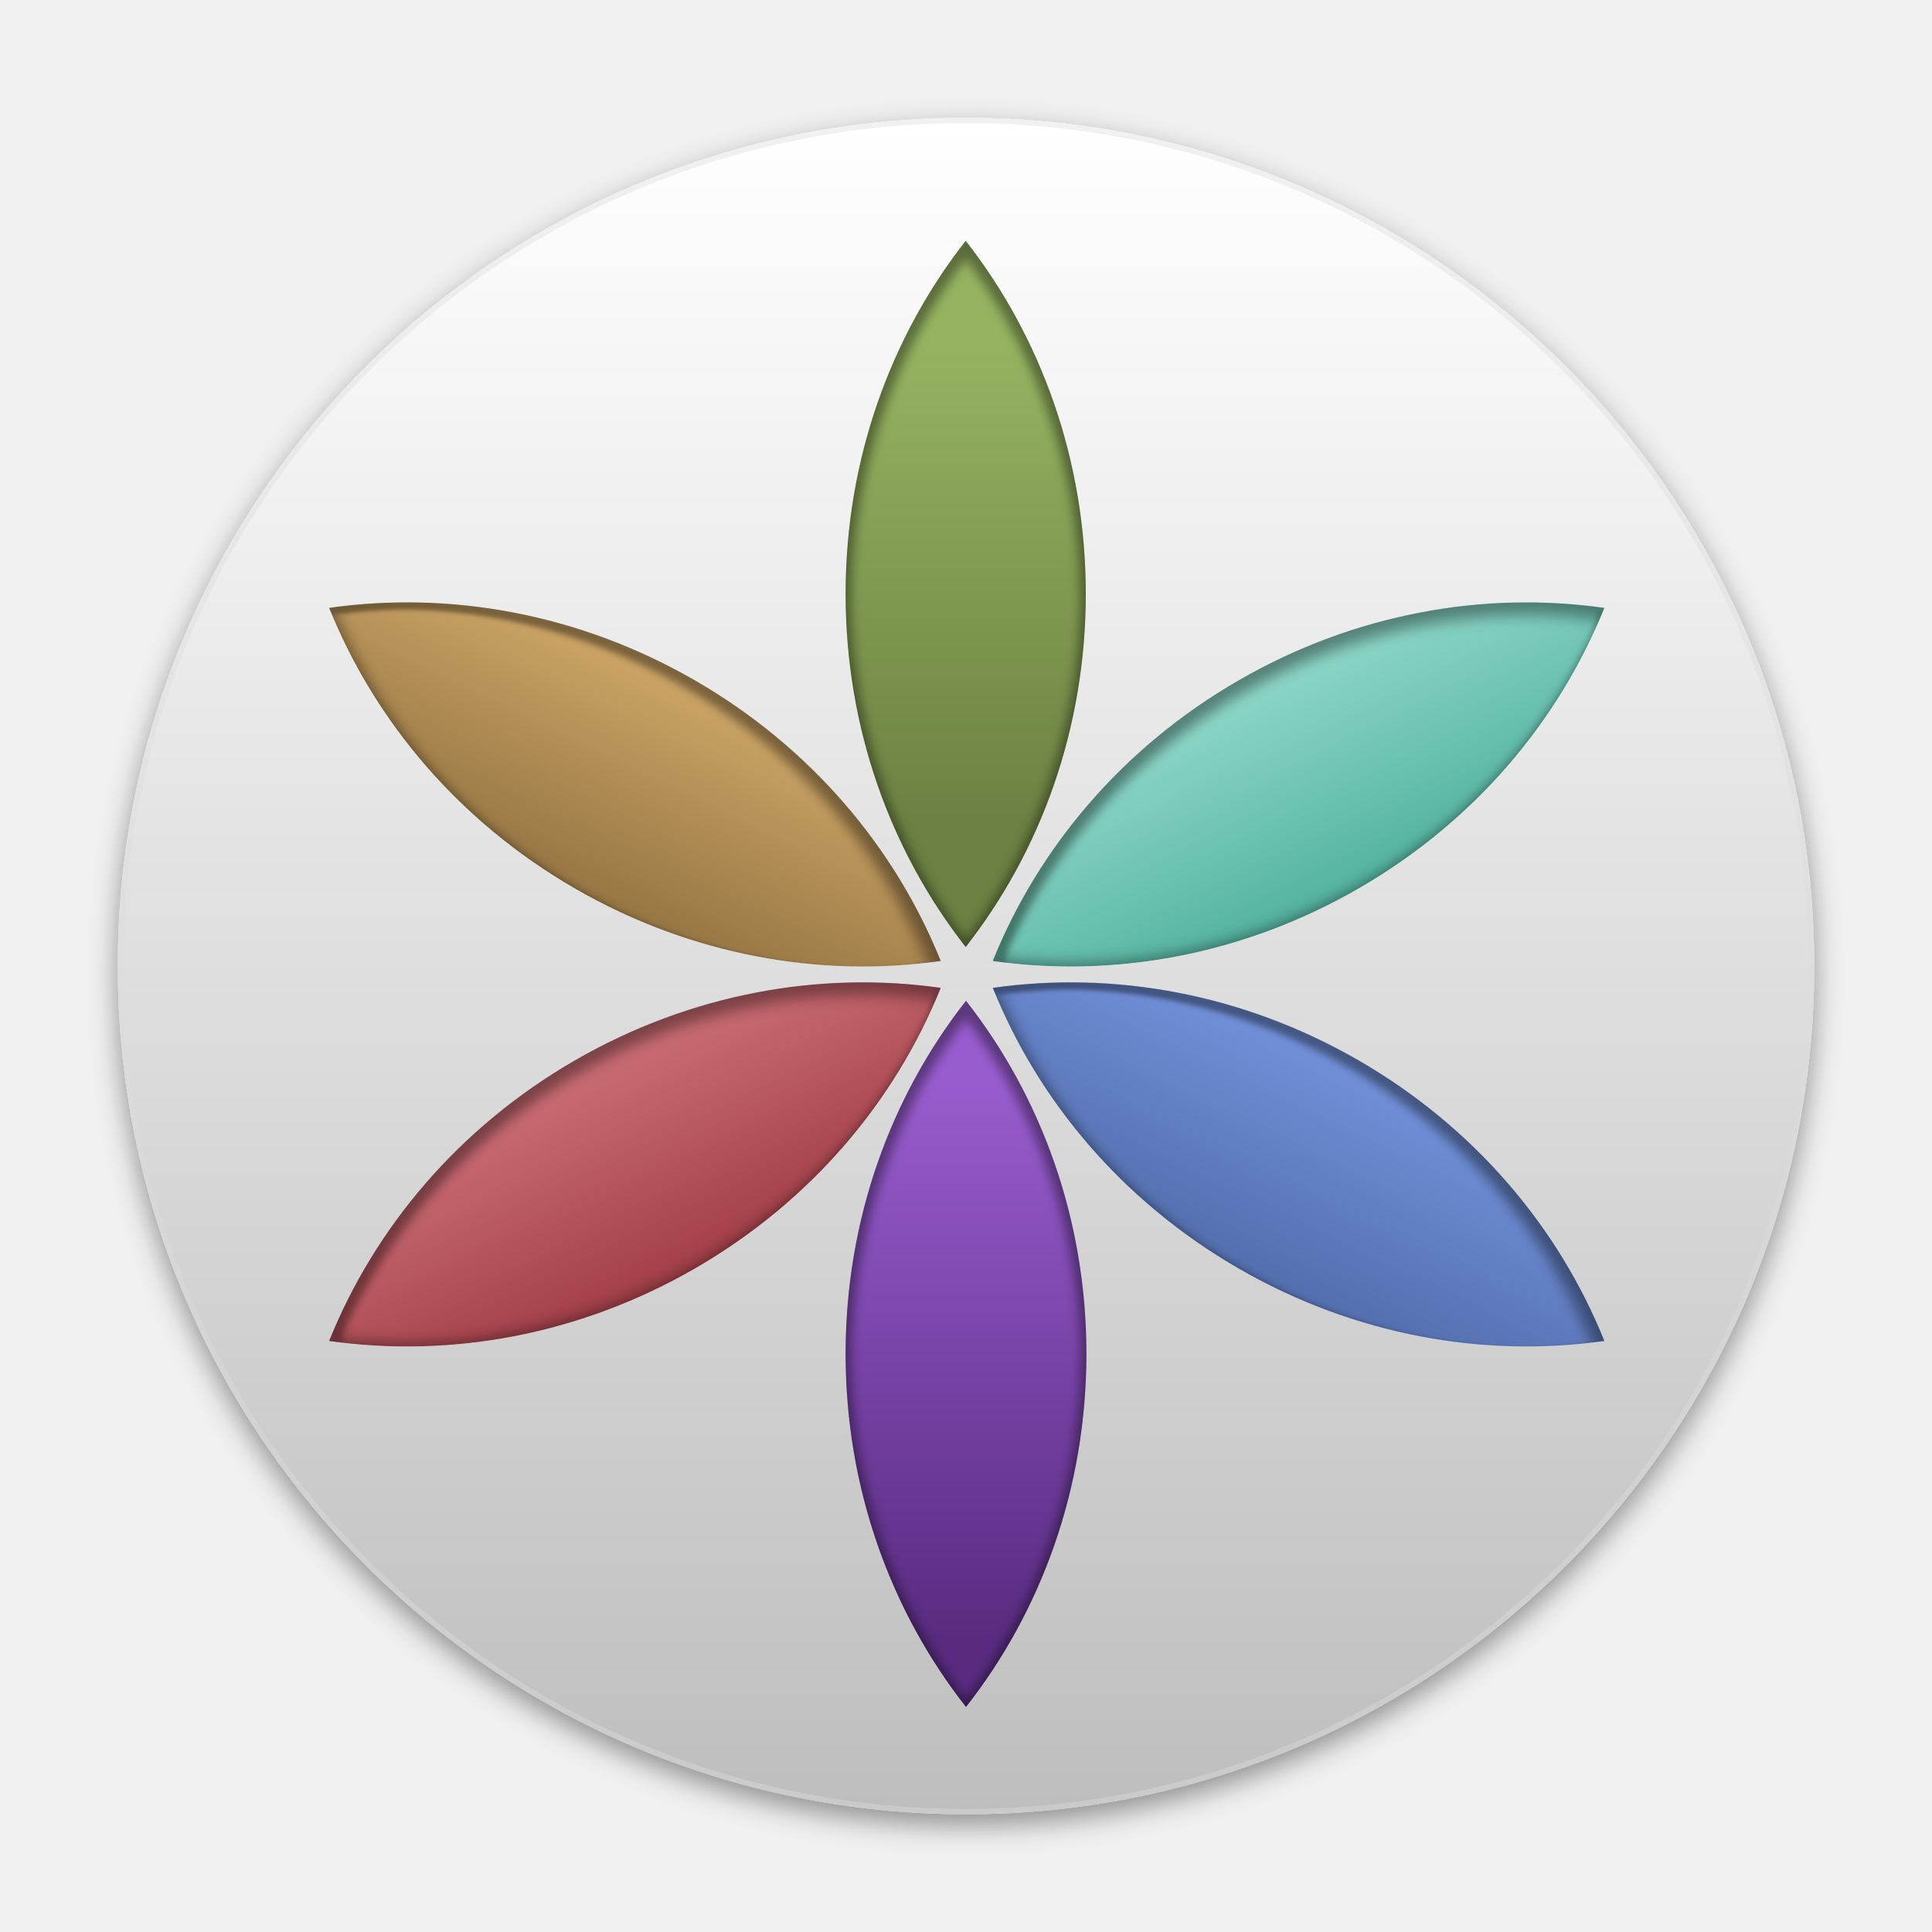
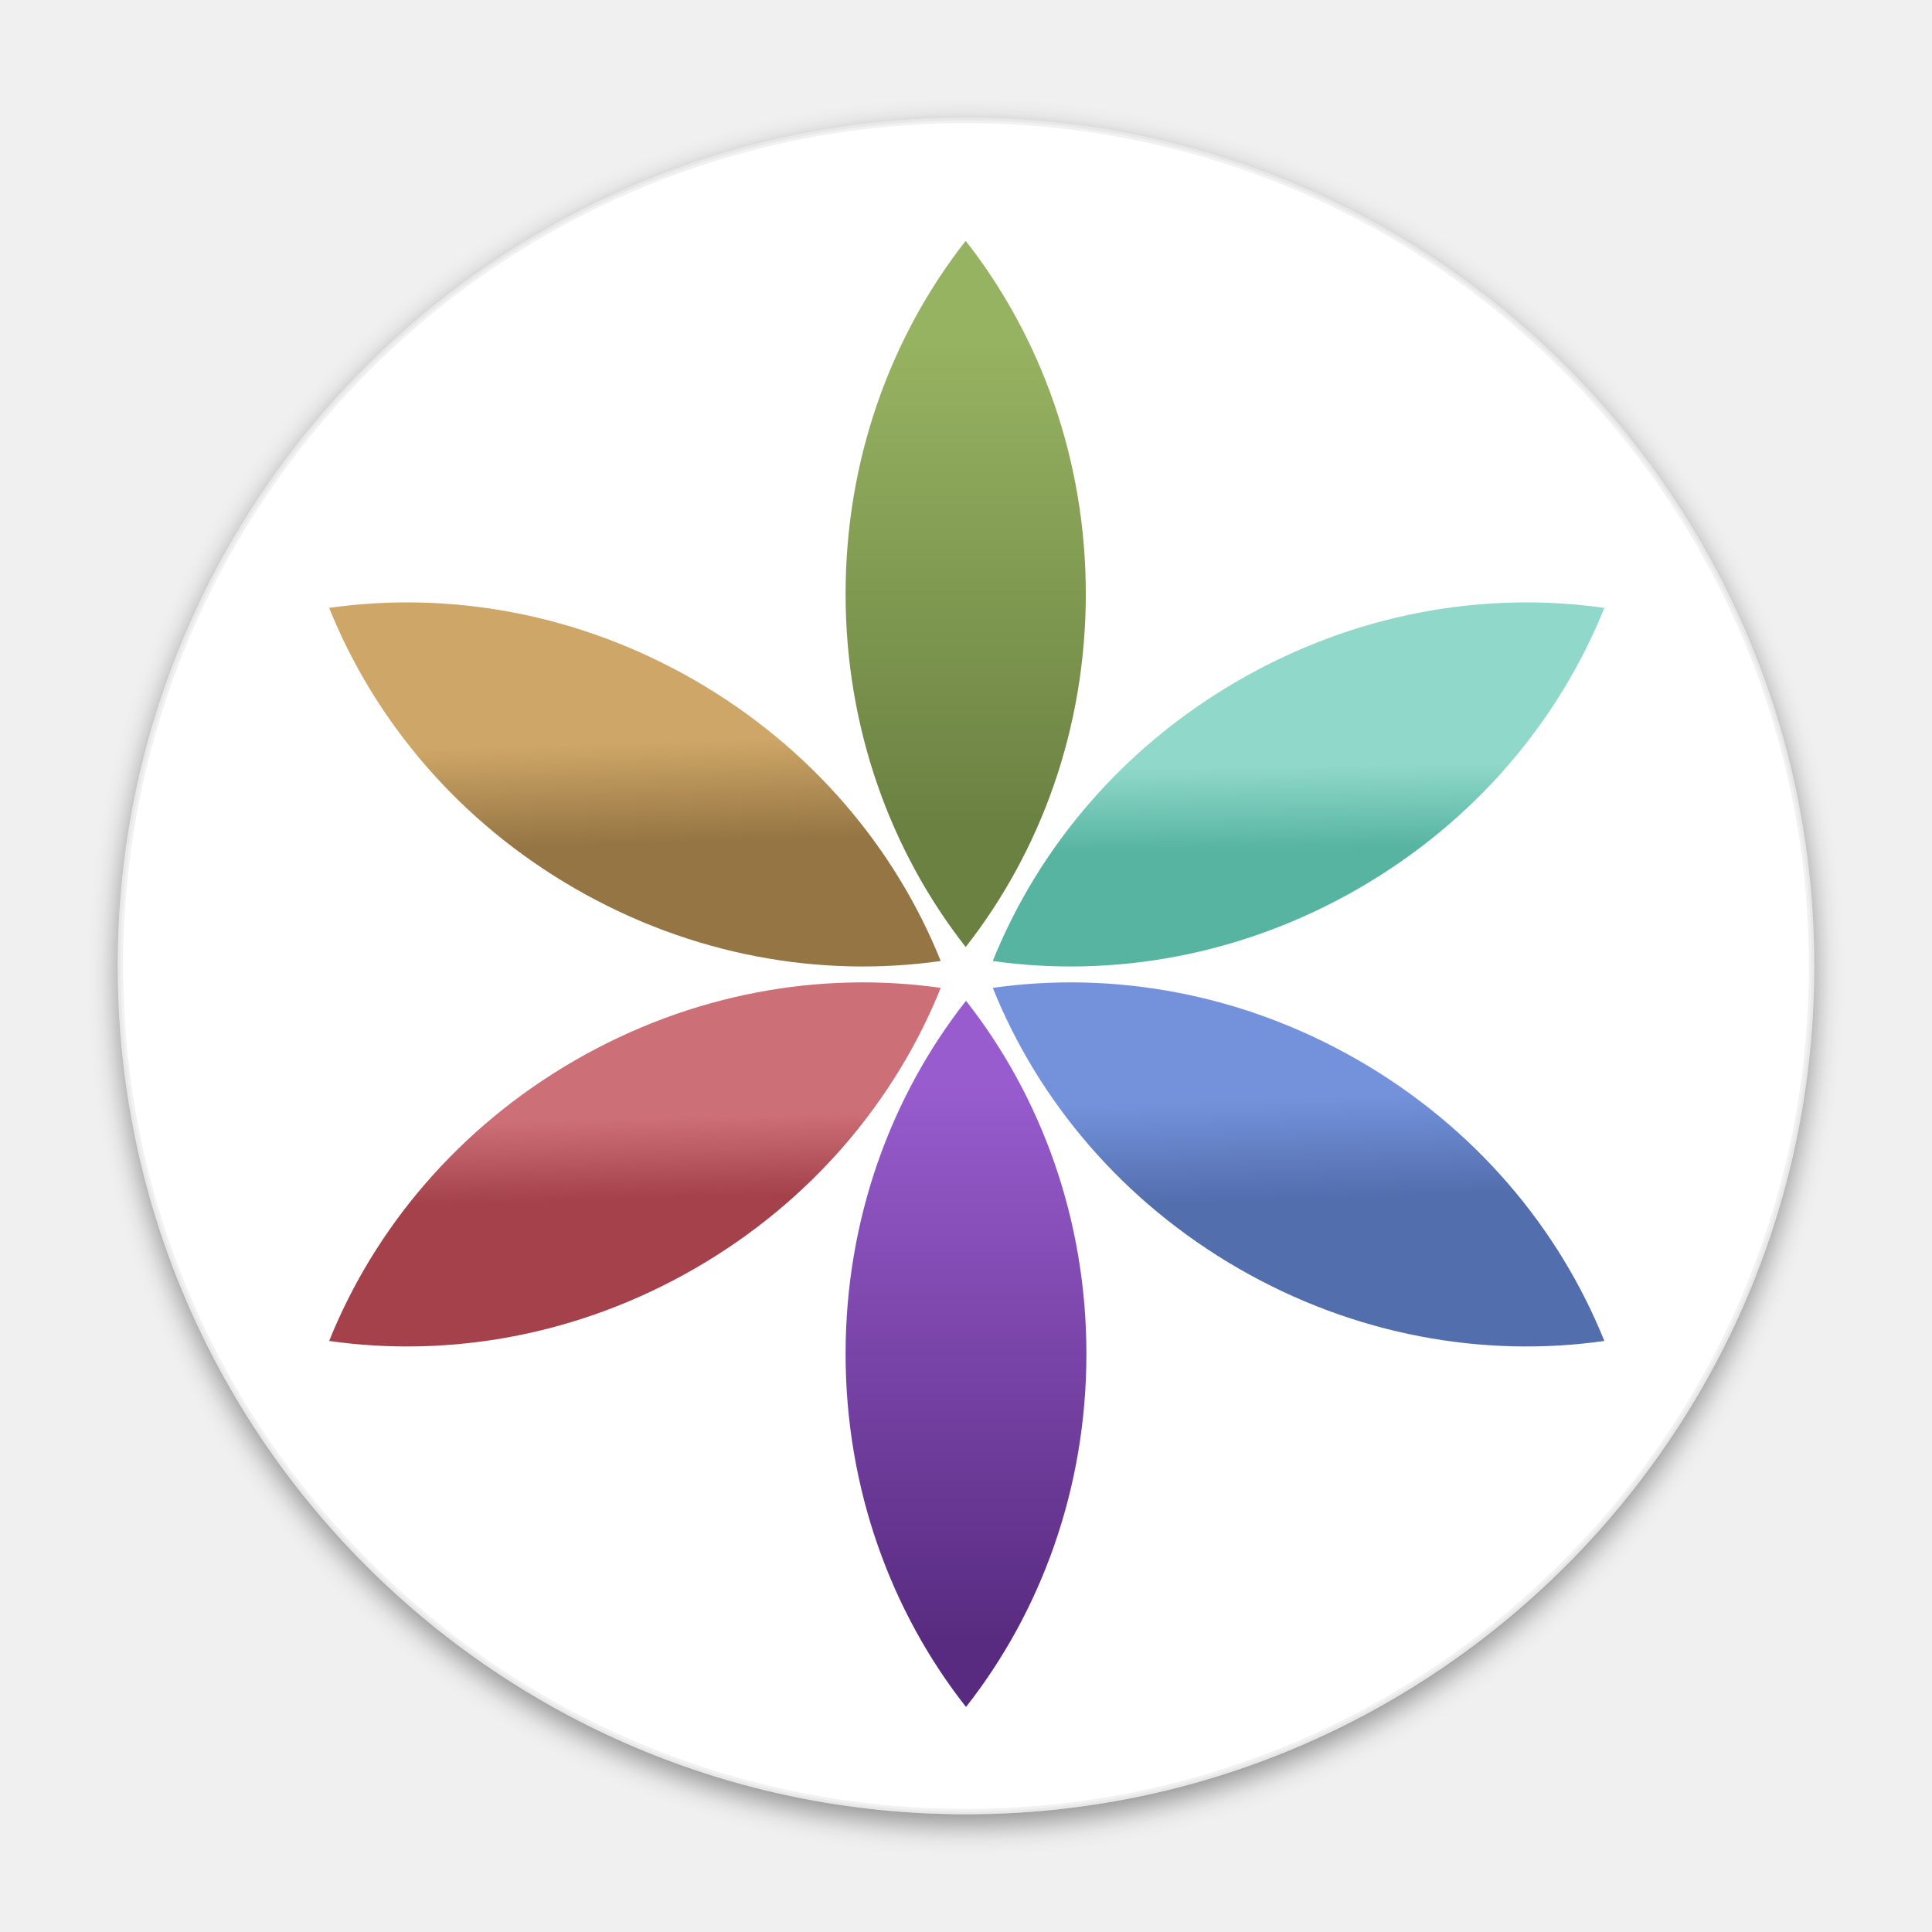
<svg xmlns="http://www.w3.org/2000/svg" xmlns:xlink="http://www.w3.org/1999/xlink" width="361px" height="361px" viewBox="0 0 361 361" version="1.1">
  <defs>
-     <linearGradient x1="50%" y1="0%" x2="50%" y2="100%" id="linearGradient-1">
-       <stop stop-color="#FFFFFF" offset="0%" />
-       <stop stop-color="#BEBEBE" offset="100%" />
-     </linearGradient>
-     <circle id="path-2" cx="180.5" cy="180.5" r="158.5" />
-     <filter x="-2.7%" y="-2.1%" width="105.4%" height="105.4%" filterUnits="objectBoundingBox" id="filter-3">
+     <circle id="path-1" cx="180.5" cy="180.5" r="158.5" />
+     <filter x="-2.7%" y="-2.1%" width="105.4%" height="105.4%" filterUnits="objectBoundingBox" id="filter-2">
      <feOffset dx="0" dy="2" in="SourceAlpha" result="shadowOffsetOuter1" />
      <feGaussianBlur stdDeviation="2.5" in="shadowOffsetOuter1" result="shadowBlurOuter1" />
      <feComposite in="shadowBlurOuter1" in2="SourceAlpha" operator="out" result="shadowBlurOuter1" />
      <feColorMatrix values="0 0 0 0 0   0 0 0 0 0   0 0 0 0 0  0 0 0 0.399 0" type="matrix" in="shadowBlurOuter1" />
    </filter>
-     <linearGradient x1="0%" y1="64.754%" x2="100%" y2="43.724%" id="linearGradient-4">
+     <linearGradient x1="44.214%" y1="64.754%" x2="55.786%" y2="43.724%" id="linearGradient-3">
      <stop stop-color="#7392DB" offset="0%" />
      <stop stop-color="#536EAD" offset="100%" />
    </linearGradient>
-     <path d="M242.641,151.598 C256.653,169.473 265.084,192.476 265.084,217.575 C265.084,242.674 256.653,265.678 242.641,283.552 C228.629,265.678 220.198,242.674 220.198,217.575 C220.198,192.476 228.629,169.473 242.641,151.598 Z" id="path-5" />
-     <filter x="-4.5%" y="-1.5%" width="108.9%" height="103.0%" filterUnits="objectBoundingBox" id="filter-6">
-       <feMorphology radius="1" operator="erode" in="SourceAlpha" result="shadowSpreadInner1" />
-       <feGaussianBlur stdDeviation="1" in="shadowSpreadInner1" result="shadowBlurInner1" />
-       <feOffset dx="1" dy="0" in="shadowBlurInner1" result="shadowOffsetInner1" />
-       <feComposite in="shadowOffsetInner1" in2="SourceAlpha" operator="arithmetic" k2="-1" k3="1" result="shadowInnerInner1" />
-       <feColorMatrix values="0 0 0 0 0   0 0 0 0 0   0 0 0 0 0  0 0 0 0.398 0" type="matrix" in="shadowInnerInner1" />
-     </filter>
-     <linearGradient x1="50%" y1="9.167%" x2="50%" y2="88.589%" id="linearGradient-7">
+     <linearGradient x1="50%" y1="9.167%" x2="50%" y2="88.589%" id="linearGradient-4">
      <stop stop-color="#582B80" offset="0%" />
      <stop stop-color="#985CCE" offset="100%" />
    </linearGradient>
-     <path d="M180.5,187 C194.548,204.875 203,227.878 203,252.977 C203,278.076 194.548,301.079 180.5,318.954 C166.452,301.079 158,278.076 158,252.977 C158,227.878 166.452,204.875 180.5,187 Z" id="path-8" />
-     <filter x="-4.4%" y="-1.5%" width="108.9%" height="103.0%" filterUnits="objectBoundingBox" id="filter-9">
-       <feMorphology radius="1" operator="erode" in="SourceAlpha" result="shadowSpreadInner1" />
-       <feGaussianBlur stdDeviation="1" in="shadowSpreadInner1" result="shadowBlurInner1" />
-       <feOffset dx="0" dy="-1" in="shadowBlurInner1" result="shadowOffsetInner1" />
-       <feComposite in="shadowOffsetInner1" in2="SourceAlpha" operator="arithmetic" k2="-1" k3="1" result="shadowInnerInner1" />
-       <feColorMatrix values="0 0 0 0 0   0 0 0 0 0   0 0 0 0 0  0 0 0 0.398 0" type="matrix" in="shadowInnerInner1" />
-     </filter>
-     <linearGradient x1="100%" y1="60.174%" x2="5.709%" y2="42.854%" id="linearGradient-10">
+     <linearGradient x1="55.786%" y1="60.174%" x2="44.875%" y2="42.854%" id="linearGradient-5">
      <stop stop-color="#CD6F77" offset="0%" />
      <stop stop-color="#A4414A" offset="100%" />
    </linearGradient>
-     <path d="M118.641,151.598 C132.653,169.473 141.084,192.476 141.084,217.575 C141.084,242.674 132.653,265.678 118.641,283.552 C104.629,265.678 96.198,242.674 96.198,217.575 C96.198,192.476 104.629,169.473 118.641,151.598 Z" id="path-11" />
-     <filter x="-4.5%" y="-1.5%" width="108.9%" height="103.0%" filterUnits="objectBoundingBox" id="filter-12">
-       <feMorphology radius="1" operator="erode" in="SourceAlpha" result="shadowSpreadInner1" />
-       <feGaussianBlur stdDeviation="1" in="shadowSpreadInner1" result="shadowBlurInner1" />
-       <feOffset dx="-1" dy="0" in="shadowBlurInner1" result="shadowOffsetInner1" />
-       <feComposite in="shadowOffsetInner1" in2="SourceAlpha" operator="arithmetic" k2="-1" k3="1" result="shadowInnerInner1" />
-       <feColorMatrix values="0 0 0 0 0   0 0 0 0 0   0 0 0 0 0  0 0 0 0.398 0" type="matrix" in="shadowInnerInner1" />
-     </filter>
-     <linearGradient x1="100%" y1="51.849%" x2="6.731%" y2="34.15%" id="linearGradient-13">
+     <linearGradient x1="55.786%" y1="51.849%" x2="44.993%" y2="34.15%" id="linearGradient-6">
      <stop stop-color="#90D8C9" offset="0%" />
      <stop stop-color="#56B4A1" offset="100%" />
    </linearGradient>
-     <path d="M242.641,80.598 C256.653,98.473 265.084,121.476 265.084,146.575 C265.084,171.674 256.653,194.678 242.641,212.552 C228.629,194.678 220.198,171.674 220.198,146.575 C220.198,121.476 228.629,98.473 242.641,80.598 Z" id="path-14" />
-     <filter x="-4.5%" y="-1.5%" width="108.9%" height="103.0%" filterUnits="objectBoundingBox" id="filter-15">
-       <feMorphology radius="1" operator="erode" in="SourceAlpha" result="shadowSpreadInner1" />
-       <feGaussianBlur stdDeviation="1" in="shadowSpreadInner1" result="shadowBlurInner1" />
-       <feOffset dx="-1" dy="0" in="shadowBlurInner1" result="shadowOffsetInner1" />
-       <feComposite in="shadowOffsetInner1" in2="SourceAlpha" operator="arithmetic" k2="-1" k3="1" result="shadowInnerInner1" />
-       <feColorMatrix values="0 0 0 0 0   0 0 0 0 0   0 0 0 0 0  0 0 0 0.398 0" type="matrix" in="shadowInnerInner1" />
-     </filter>
-     <linearGradient x1="50%" y1="16.944%" x2="50%" y2="85.772%" id="linearGradient-16">
+     <linearGradient x1="50%" y1="16.944%" x2="50%" y2="85.772%" id="linearGradient-7">
      <stop stop-color="#6B8142" offset="0%" />
      <stop stop-color="#96B361" offset="100%" />
    </linearGradient>
-     <path d="M180.443,45 C194.455,62.875 202.886,85.878 202.886,110.977 C202.886,136.076 194.455,159.079 180.443,176.954 C166.431,159.079 158,136.076 158,110.977 C158,85.878 166.431,62.875 180.443,45 Z" id="path-17" />
-     <filter x="-4.5%" y="-1.5%" width="108.9%" height="103.0%" filterUnits="objectBoundingBox" id="filter-18">
-       <feMorphology radius="1" operator="erode" in="SourceAlpha" result="shadowSpreadInner1" />
-       <feGaussianBlur stdDeviation="1" in="shadowSpreadInner1" result="shadowBlurInner1" />
-       <feOffset dx="0" dy="-1" in="shadowBlurInner1" result="shadowOffsetInner1" />
-       <feComposite in="shadowOffsetInner1" in2="SourceAlpha" operator="arithmetic" k2="-1" k3="1" result="shadowInnerInner1" />
-       <feColorMatrix values="0 0 0 0 0   0 0 0 0 0   0 0 0 0 0  0 0 0 0.398 0" type="matrix" in="shadowInnerInner1" />
-     </filter>
-     <linearGradient x1="100%" y1="41.897%" x2="0%" y2="62.855%" id="linearGradient-19">
+     <linearGradient x1="55.786%" y1="41.897%" x2="44.214%" y2="62.855%" id="linearGradient-8">
      <stop stop-color="#CEA667" offset="0%" />
      <stop stop-color="#957543" offset="100%" />
    </linearGradient>
-     <path d="M118.641,80.598 C132.653,98.473 141.084,121.476 141.084,146.575 C141.084,171.674 132.653,194.678 118.641,212.552 C104.629,194.678 96.198,171.674 96.198,146.575 C96.198,121.476 104.629,98.473 118.641,80.598 Z" id="path-20" />
-     <filter x="-4.5%" y="-1.5%" width="108.9%" height="103.0%" filterUnits="objectBoundingBox" id="filter-21">
-       <feMorphology radius="1" operator="erode" in="SourceAlpha" result="shadowSpreadInner1" />
-       <feGaussianBlur stdDeviation="1" in="shadowSpreadInner1" result="shadowBlurInner1" />
-       <feOffset dx="-1" dy="0" in="shadowBlurInner1" result="shadowOffsetInner1" />
-       <feComposite in="shadowOffsetInner1" in2="SourceAlpha" operator="arithmetic" k2="-1" k3="1" result="shadowInnerInner1" />
-       <feColorMatrix values="0 0 0 0 0   0 0 0 0 0   0 0 0 0 0  0 0 0 0.398 0" type="matrix" in="shadowInnerInner1" />
-     </filter>
  </defs>
-   <g id="Page-1" stroke="none" stroke-width="1" fill="none" fill-rule="evenodd">
+   <g id="icon" stroke="none" stroke-width="1" fill="none" fill-rule="evenodd">
    <g id="Oval-2">
-       <use fill="black" fill-opacity="1" filter="url(#filter-3)" xlink:href="#path-2" />
-       <use fill="url(#linearGradient-1)" fill-rule="evenodd" xlink:href="#path-2" />
-       <circle stroke-opacity="0.401" stroke="#DCDCDC" stroke-width="1" cx="180.5" cy="180.5" r="158" />
+       <use fill="black" fill-opacity="1" filter="url(#filter-2)" xlink:href="#path-1" />
+       <circle stroke-opacity="0.401" stroke="#DCDCDC" stroke-width="1" stroke-linejoin="square" fill="#FFFFFF" fill-rule="evenodd" cx="180.5" cy="180.5" r="158" />
    </g>
-     <g id="Combined-Shape" transform="translate(242.6407, 217.5753) rotate(120) translate(-242.6407, -217.5753) ">
-       <use fill="url(#linearGradient-4)" fill-rule="evenodd" xlink:href="#path-5" />
-       <use fill="black" fill-opacity="1" filter="url(#filter-6)" xlink:href="#path-5" />
-     </g>
-     <g id="Combined-Shape-Copy" transform="translate(180.5, 252.977) rotate(180) translate(-180.5, -252.977) ">
-       <use fill="url(#linearGradient-7)" fill-rule="evenodd" xlink:href="#path-8" />
-       <use fill="black" fill-opacity="1" filter="url(#filter-9)" xlink:href="#path-8" />
-     </g>
-     <g id="Combined-Shape-Copy-2" transform="translate(118.6407, 217.5753) rotate(240) translate(-118.6407, -217.5753) ">
-       <use fill="url(#linearGradient-10)" fill-rule="evenodd" xlink:href="#path-11" />
-       <use fill="black" fill-opacity="1" filter="url(#filter-12)" xlink:href="#path-11" />
-     </g>
-     <g id="Combined-Shape-Copy-3" transform="translate(242.6407, 146.5753) rotate(240) translate(-242.6407, -146.5753) ">
-       <use fill="url(#linearGradient-13)" fill-rule="evenodd" xlink:href="#path-14" />
-       <use fill="black" fill-opacity="1" filter="url(#filter-15)" xlink:href="#path-14" />
-     </g>
-     <g id="Combined-Shape-Copy-4" transform="translate(180.443, 110.977) rotate(180) translate(-180.443, -110.977) ">
-       <use fill="url(#linearGradient-16)" fill-rule="evenodd" xlink:href="#path-17" />
-       <use fill="black" fill-opacity="1" filter="url(#filter-18)" xlink:href="#path-17" />
-     </g>
-     <g id="Combined-Shape-Copy-5" transform="translate(118.6407, 146.5753) rotate(300) translate(-118.6407, -146.5753) ">
-       <use fill="url(#linearGradient-19)" fill-rule="evenodd" xlink:href="#path-20" />
-       <use fill="black" fill-opacity="1" filter="url(#filter-21)" xlink:href="#path-20" />
-     </g>
+     <path d="M242.641,151.598 C256.653,169.473 265.084,192.476 265.084,217.575 C265.084,242.674 256.653,265.678 242.641,283.552 C228.629,265.678 220.198,242.674 220.198,217.575 C220.198,192.476 228.629,169.473 242.641,151.598 Z" id="Combined-Shape" fill="url(#linearGradient-3)" transform="translate(242.6407, 217.5753) rotate(120) translate(-242.6407, -217.5753) " />
+     <path d="M180.5,187 C194.548,204.875 203,227.878 203,252.977 C203,278.076 194.548,301.079 180.5,318.954 C166.452,301.079 158,278.076 158,252.977 C158,227.878 166.452,204.875 180.5,187 Z" id="Combined-Shape-Copy" fill="url(#linearGradient-4)" transform="translate(180.5, 252.977) rotate(180) translate(-180.5, -252.977) " />
+     <path d="M118.641,151.598 C132.653,169.473 141.084,192.476 141.084,217.575 C141.084,242.674 132.653,265.678 118.641,283.552 C104.629,265.678 96.198,242.674 96.198,217.575 C96.198,192.476 104.629,169.473 118.641,151.598 Z" id="Combined-Shape-Copy-2" fill="url(#linearGradient-5)" transform="translate(118.6407, 217.5753) rotate(240) translate(-118.6407, -217.5753) " />
+     <path d="M242.641,80.598 C256.653,98.473 265.084,121.476 265.084,146.575 C265.084,171.674 256.653,194.678 242.641,212.552 C228.629,194.678 220.198,171.674 220.198,146.575 C220.198,121.476 228.629,98.473 242.641,80.598 Z" id="Combined-Shape-Copy-3" fill="url(#linearGradient-6)" transform="translate(242.6407, 146.5753) rotate(240) translate(-242.6407, -146.5753) " />
+     <path d="M180.443,45 C194.455,62.875 202.886,85.878 202.886,110.977 C202.886,136.076 194.455,159.079 180.443,176.954 C166.431,159.079 158,136.076 158,110.977 C158,85.878 166.431,62.875 180.443,45 Z" id="Combined-Shape-Copy-4" fill="url(#linearGradient-7)" transform="translate(180.443, 110.977) rotate(180) translate(-180.443, -110.977) " />
+     <path d="M118.641,80.598 C132.653,98.473 141.084,121.476 141.084,146.575 C141.084,171.674 132.653,194.678 118.641,212.552 C104.629,194.678 96.198,171.674 96.198,146.575 C96.198,121.476 104.629,98.473 118.641,80.598 Z" id="Combined-Shape-Copy-5" fill="url(#linearGradient-8)" transform="translate(118.6407, 146.5753) rotate(300) translate(-118.6407, -146.5753) " />
  </g>
</svg>
